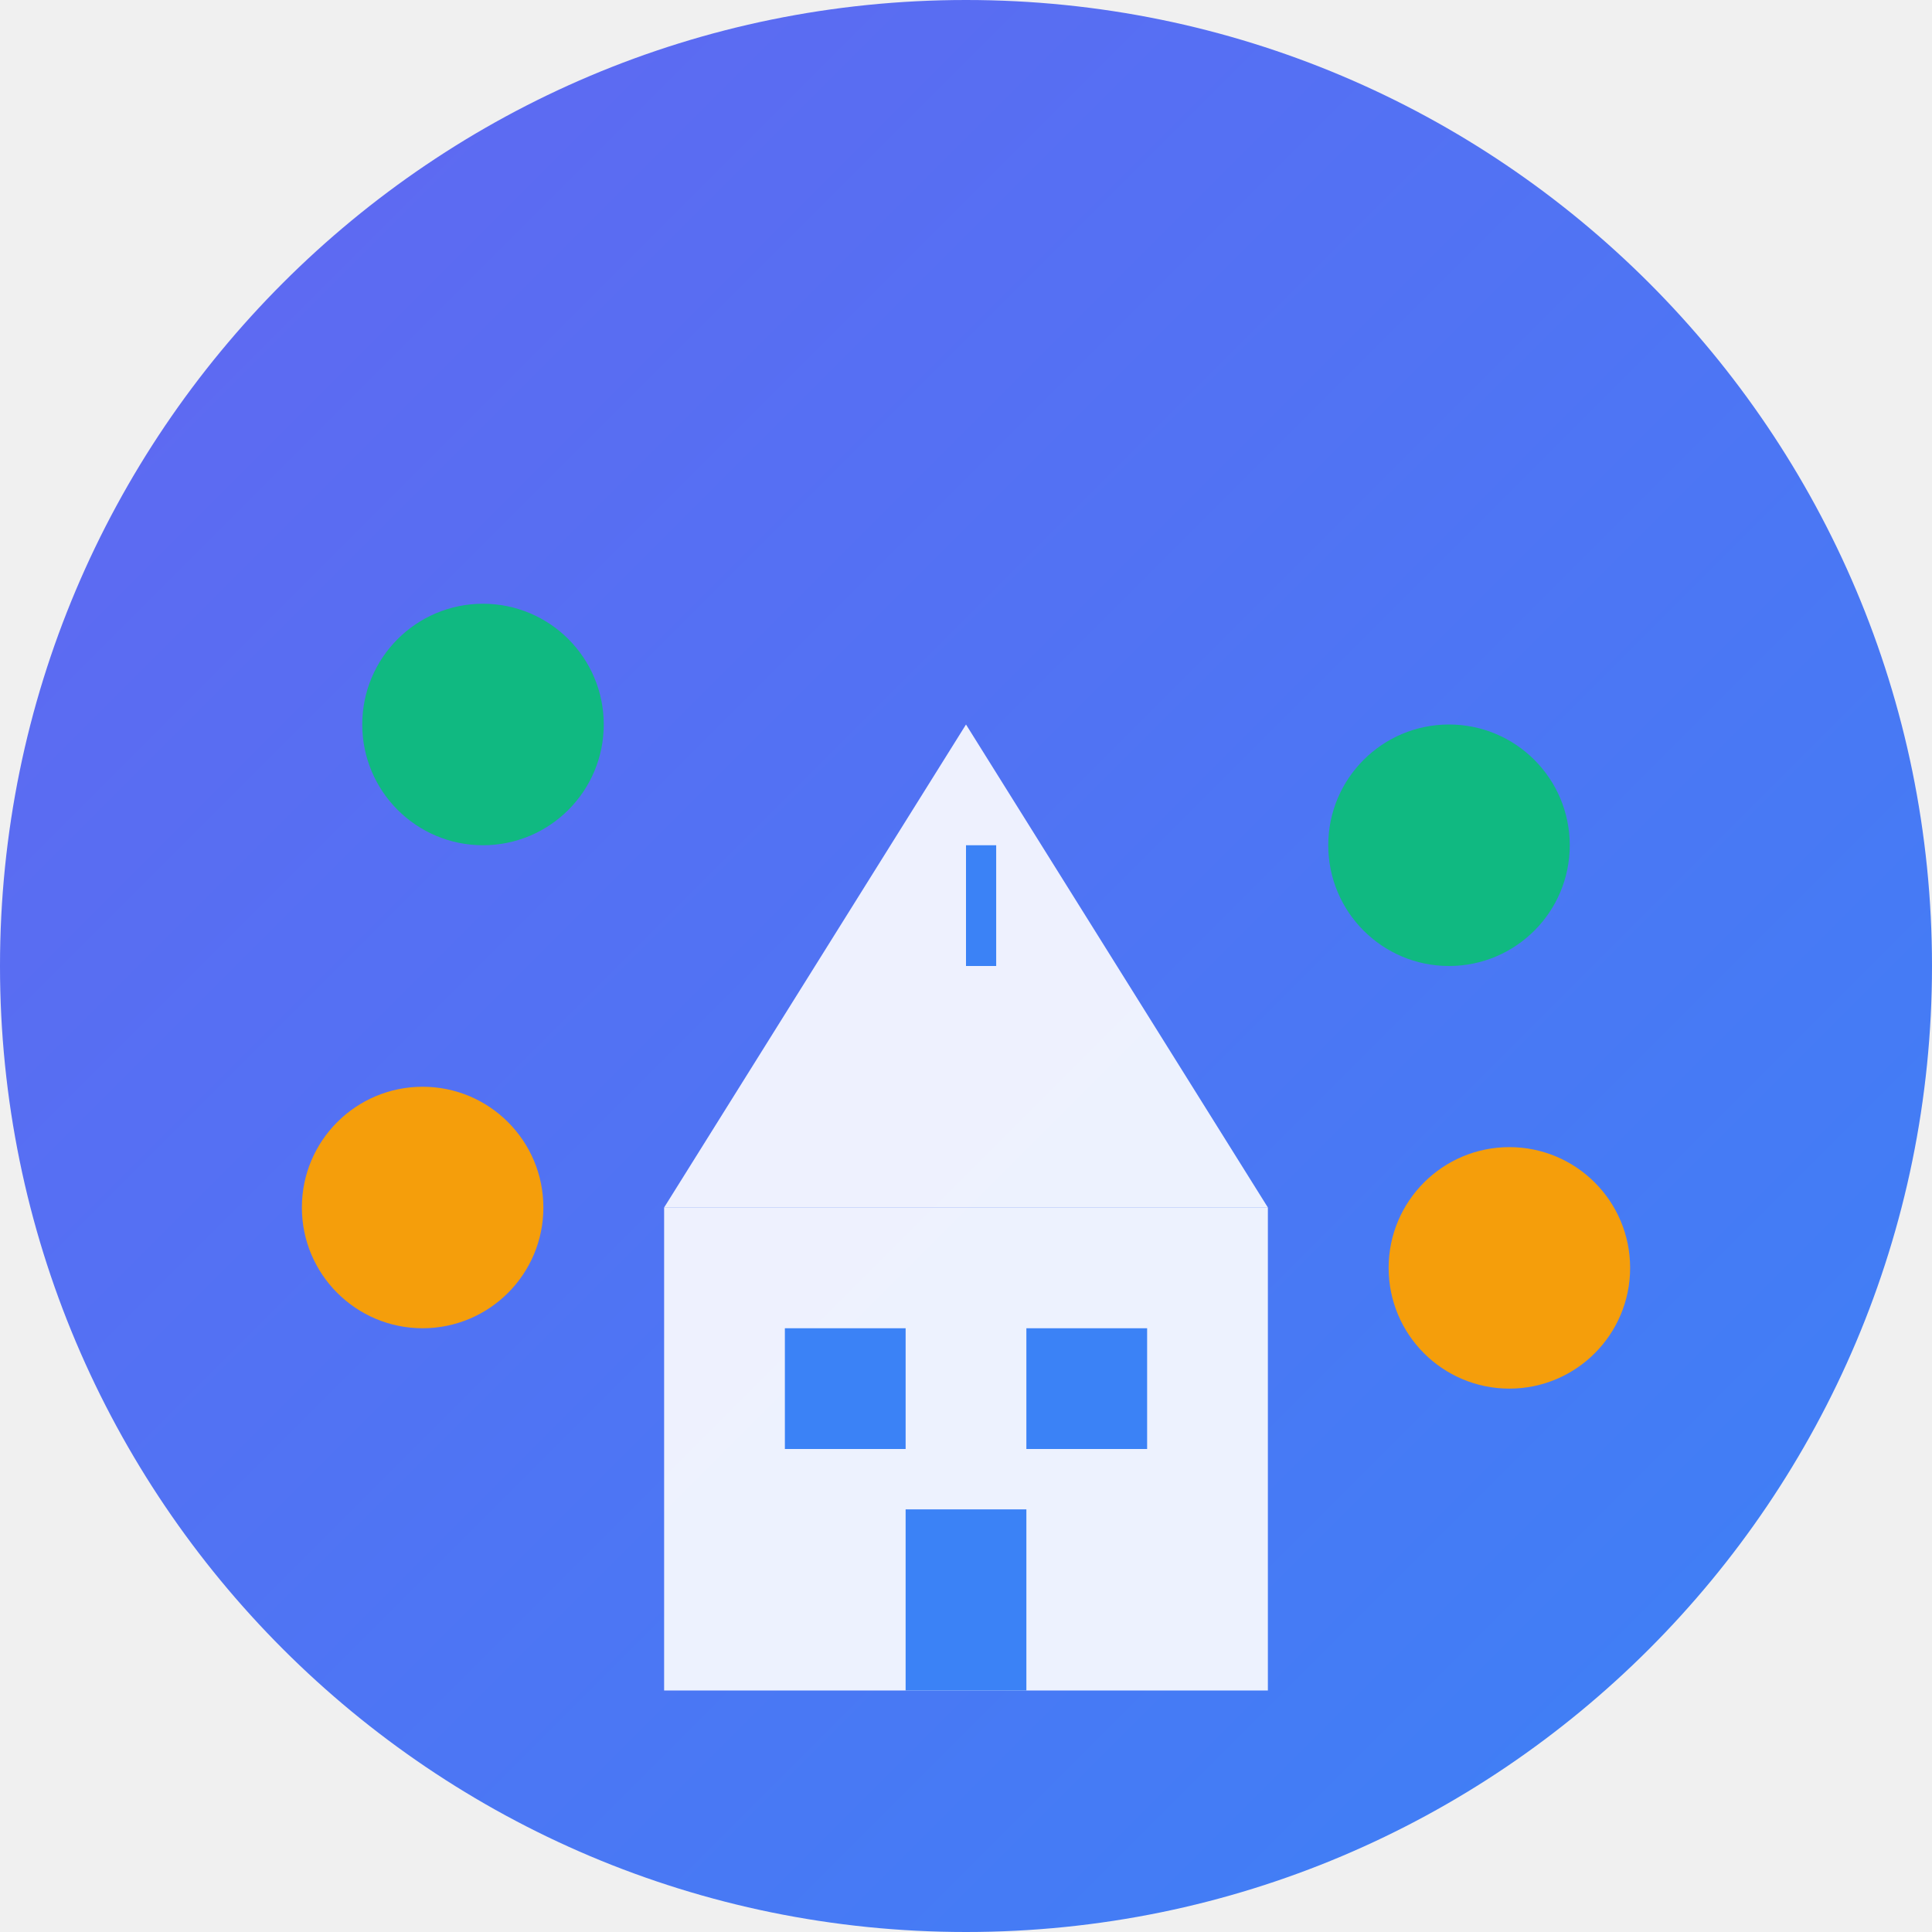
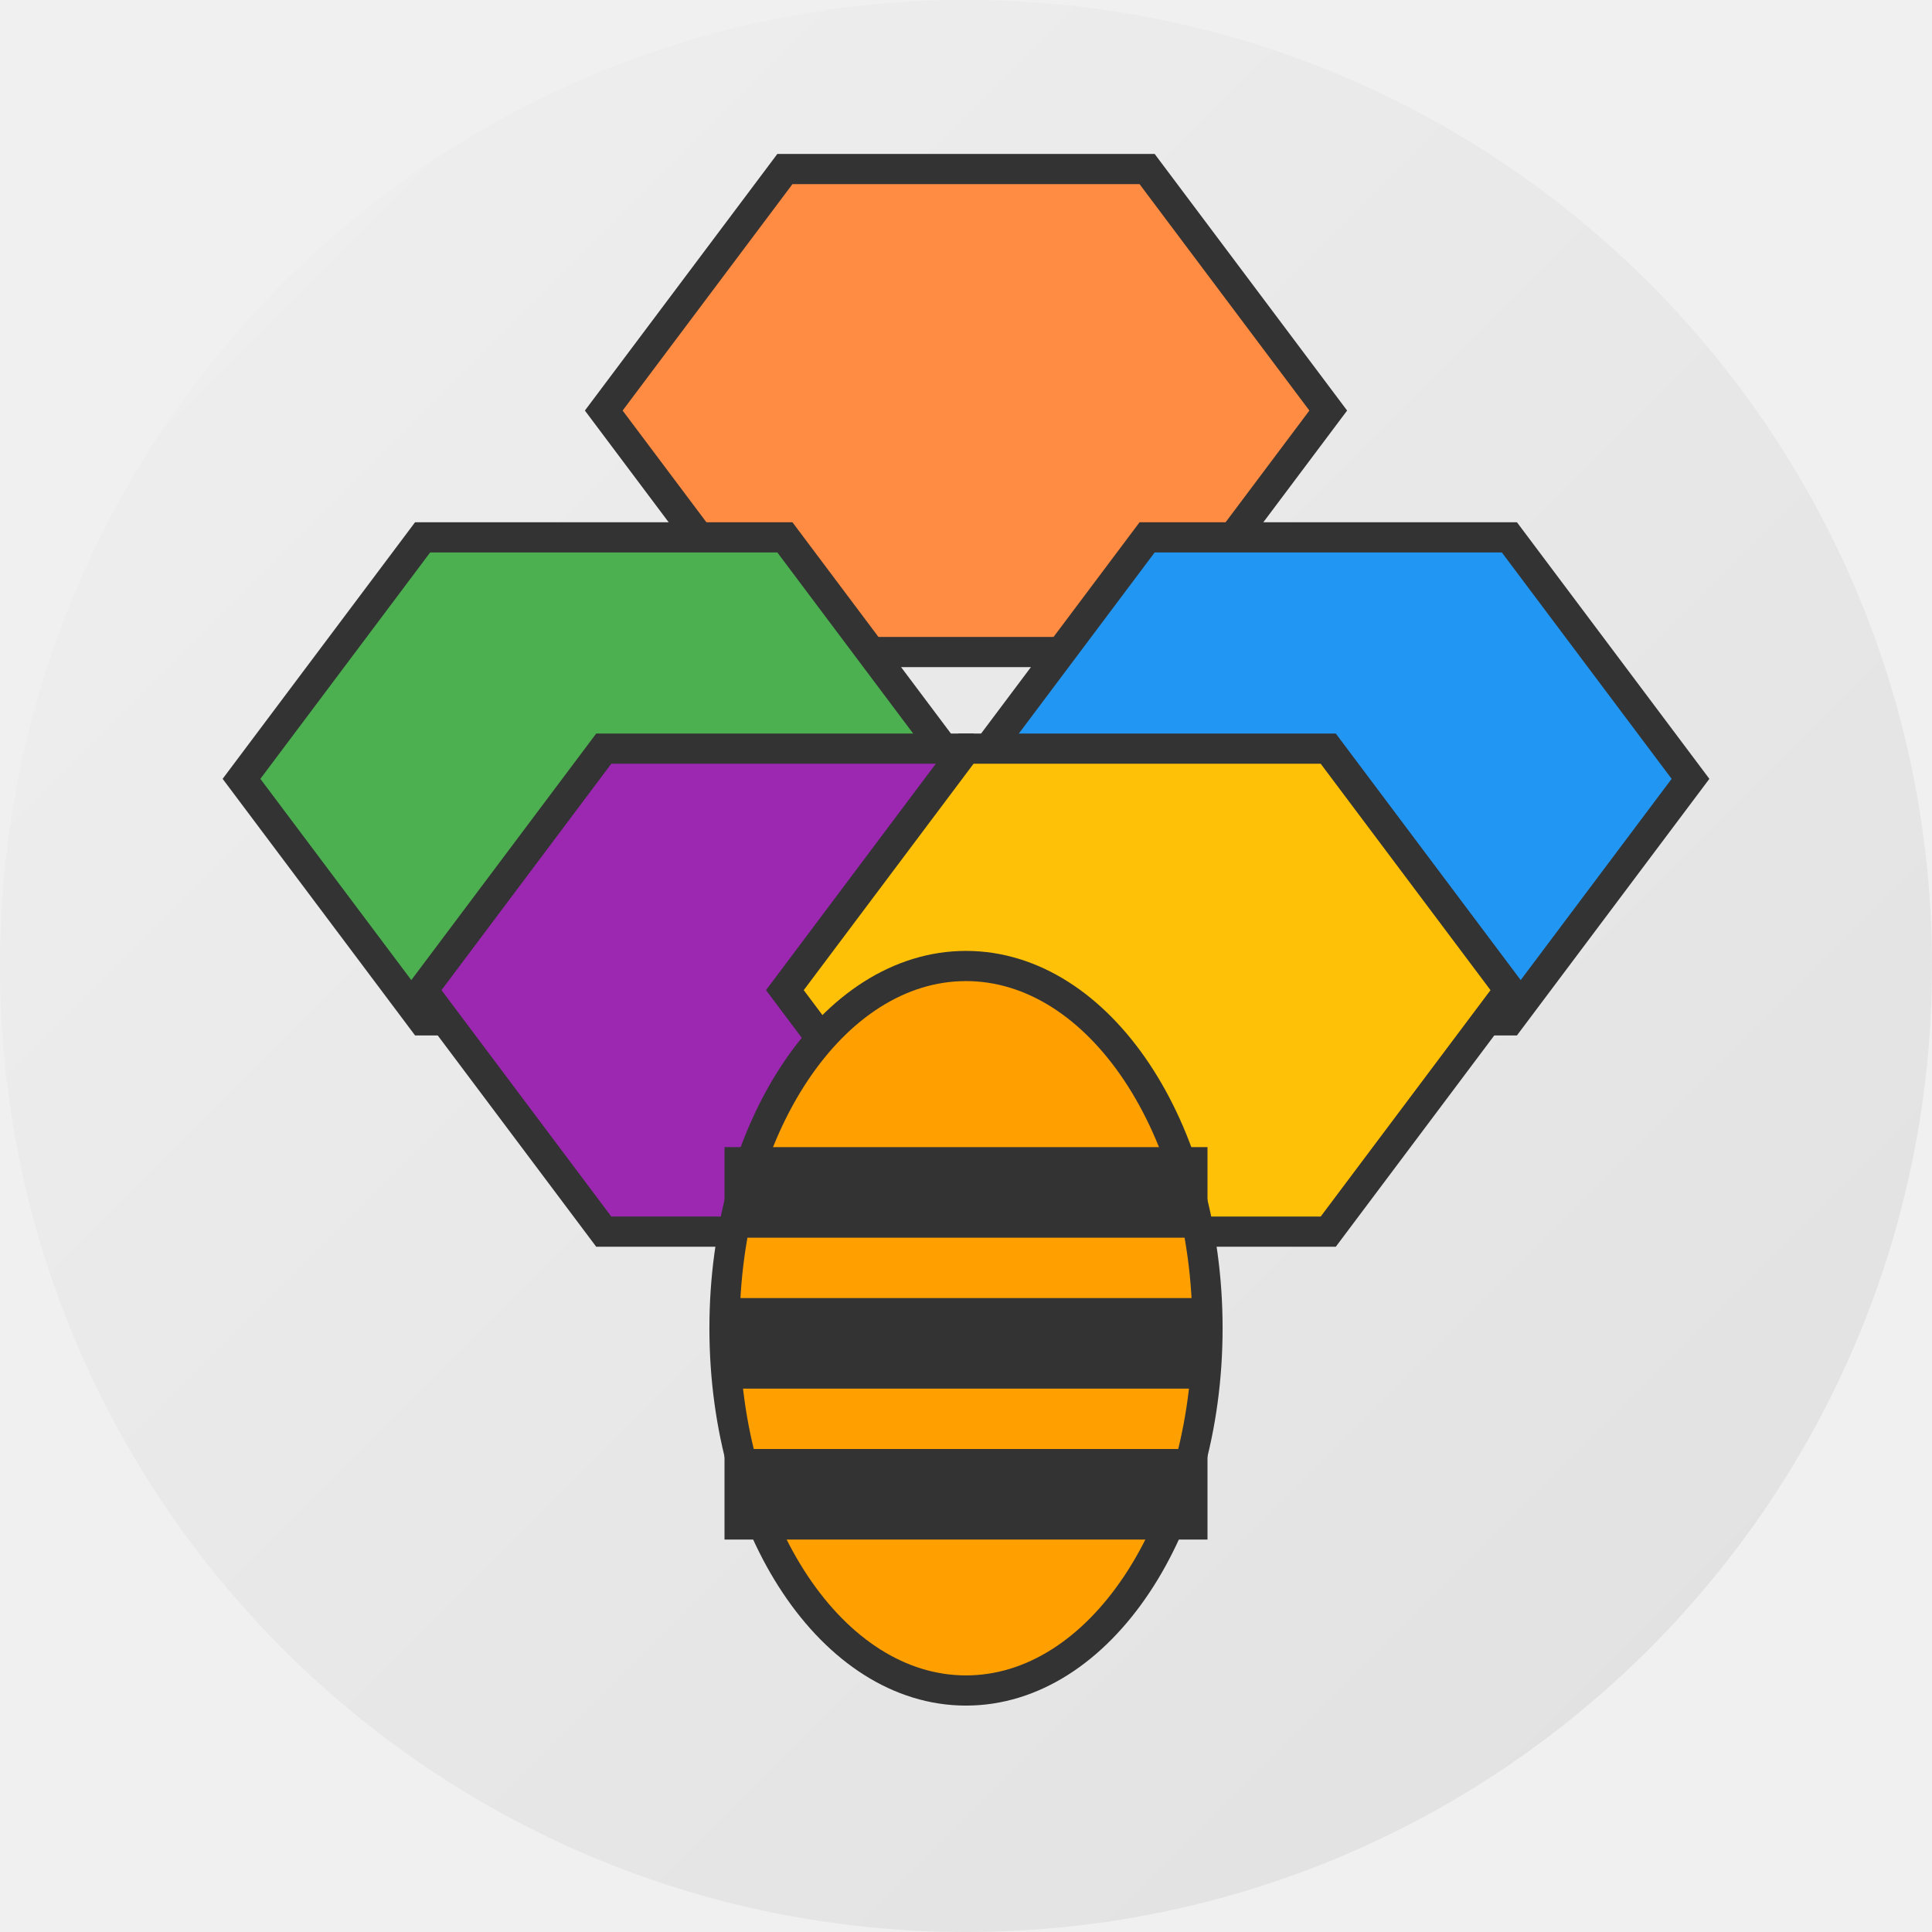
<svg xmlns="http://www.w3.org/2000/svg" width="32" height="32" viewBox="0 0 32 32" fill="none">
  <circle cx="16" cy="16" r="16" fill="url(#gradient)" />
-   <rect x="11" y="20" width="10" height="8" fill="white" opacity="0.9" />
-   <polygon points="11,20 16,12 21,20" fill="white" opacity="0.9" />
-   <rect x="13" y="22" width="2" height="2" fill="#3B82F6" />
-   <rect x="17" y="22" width="2" height="2" fill="#3B82F6" />
-   <rect x="15" y="25" width="2" height="3" fill="#3B82F6" />
-   <rect x="16" y="14" width="0.5" height="2" fill="#3B82F6" />
-   <circle cx="8" cy="12" r="2" fill="#10B981" />
-   <circle cx="24" cy="14" r="2" fill="#10B981" />
-   <circle cx="7" cy="20" r="2" fill="#F59E0B" />
-   <circle cx="25" cy="21" r="2" fill="#F59E0B" />
+   <g transform="translate(16,8)">
+     <polygon points="-3,-5.2 3,-5.2 6,-1.2 3,2.8 -3,2.8 -6,-1.2" fill="#FF8C42" stroke="#333" stroke-width="0.5" />
+     <g transform="translate(-6,3.5)">
+       <polygon points="-3,-2.6 3,-2.6 6,1.4 3,5.4 -3,5.4 -6,1.4" fill="#4CAF50" stroke="#333" stroke-width="0.5" />
+     </g>
+     <g transform="translate(6,3.5)">
+       <polygon points="-3,-2.6 3,-2.6 6,1.4 3,5.4 -3,5.4 -6,1.4" fill="#2196F3" stroke="#333" stroke-width="0.5" />
+     </g>
+     <g transform="translate(-3,7)">
+       <polygon points="-3,-2.6 3,-2.6 6,1.4 3,5.4 -3,5.4 -6,1.4" fill="#9C27B0" stroke="#333" stroke-width="0.5" />
+     </g>
+     <g transform="translate(3,7)">
+       <polygon points="-3,-2.6 3,-2.6 6,1.4 3,5.4 -3,5.4 -6,1.4" fill="#FFC107" stroke="#333" stroke-width="0.5" />
+     </g>
+   </g>
+   <ellipse cx="16" cy="22" rx="4" ry="6" fill="#FFA000" stroke="#333" stroke-width="0.5" />
+   <rect x="12" y="19" width="8" height="1.5" fill="#333" />
+   <rect x="12" y="21.5" width="8" height="1.5" fill="#333" />
+   <rect x="12" y="24" width="8" height="1.5" fill="#333" />
  <defs>
    <linearGradient id="gradient" x1="0%" y1="0%" x2="100%" y2="100%">
-       <stop offset="0%" style="stop-color:#6366F1;stop-opacity:1" />
-       <stop offset="100%" style="stop-color:#3B82F6;stop-opacity:1" />
+       <stop offset="0%" style="stop-color:#f0f0f0;stop-opacity:1" />
+       <stop offset="100%" style="stop-color:#e0e0e0;stop-opacity:1" />
    </linearGradient>
  </defs>
</svg>
